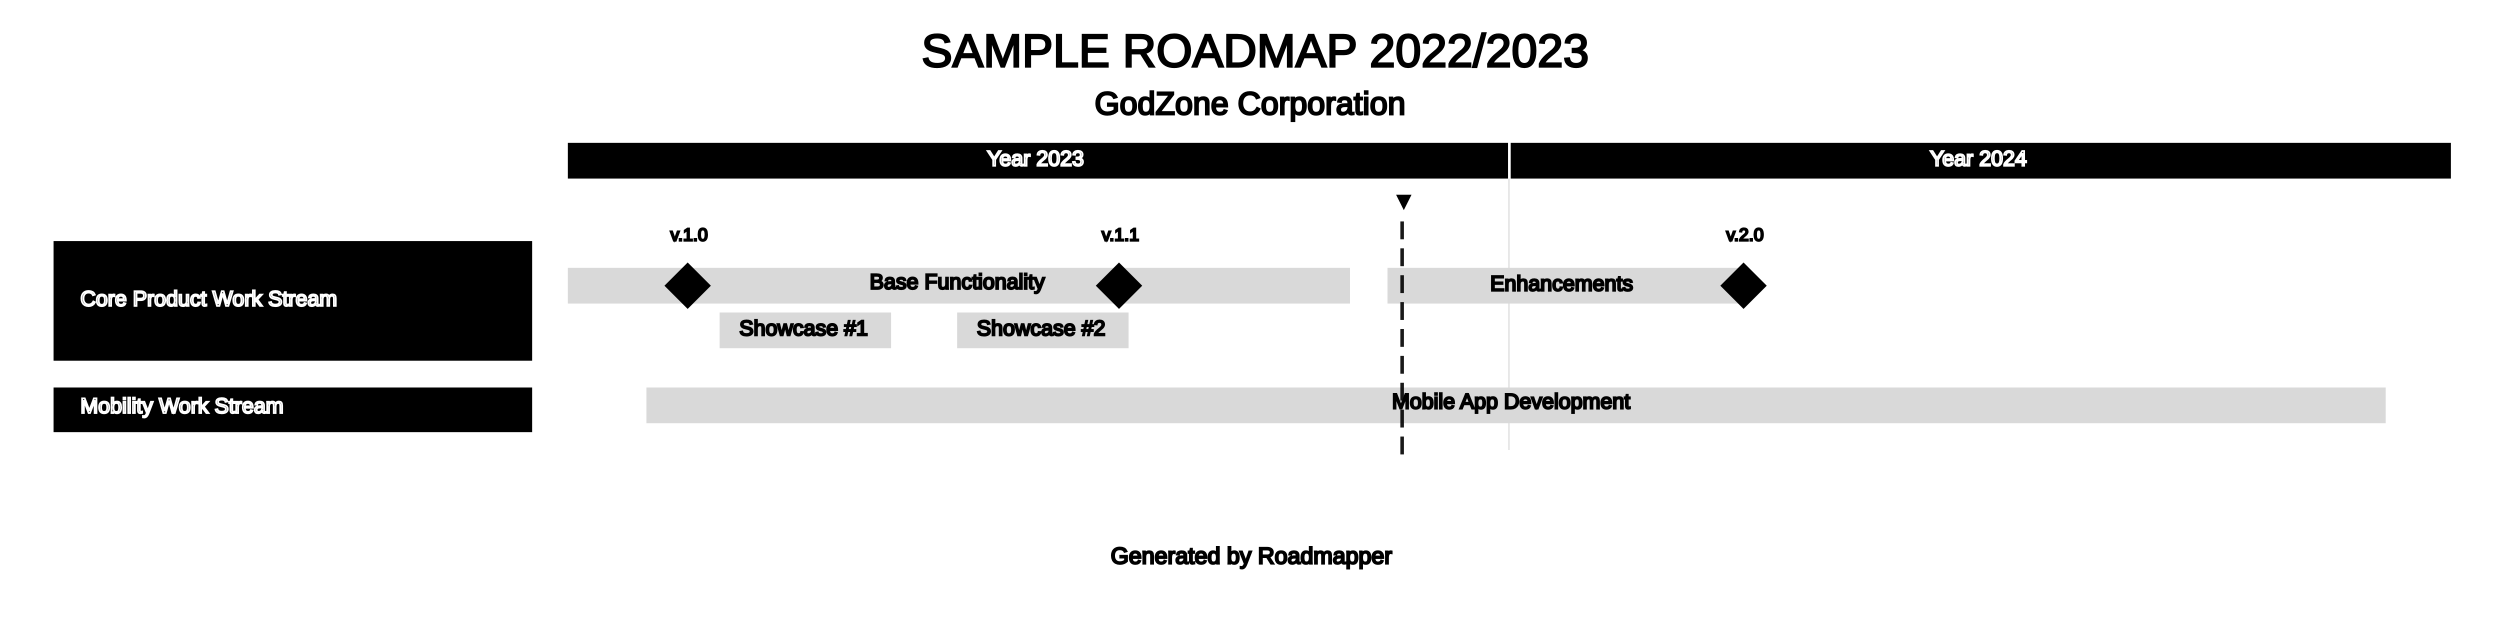
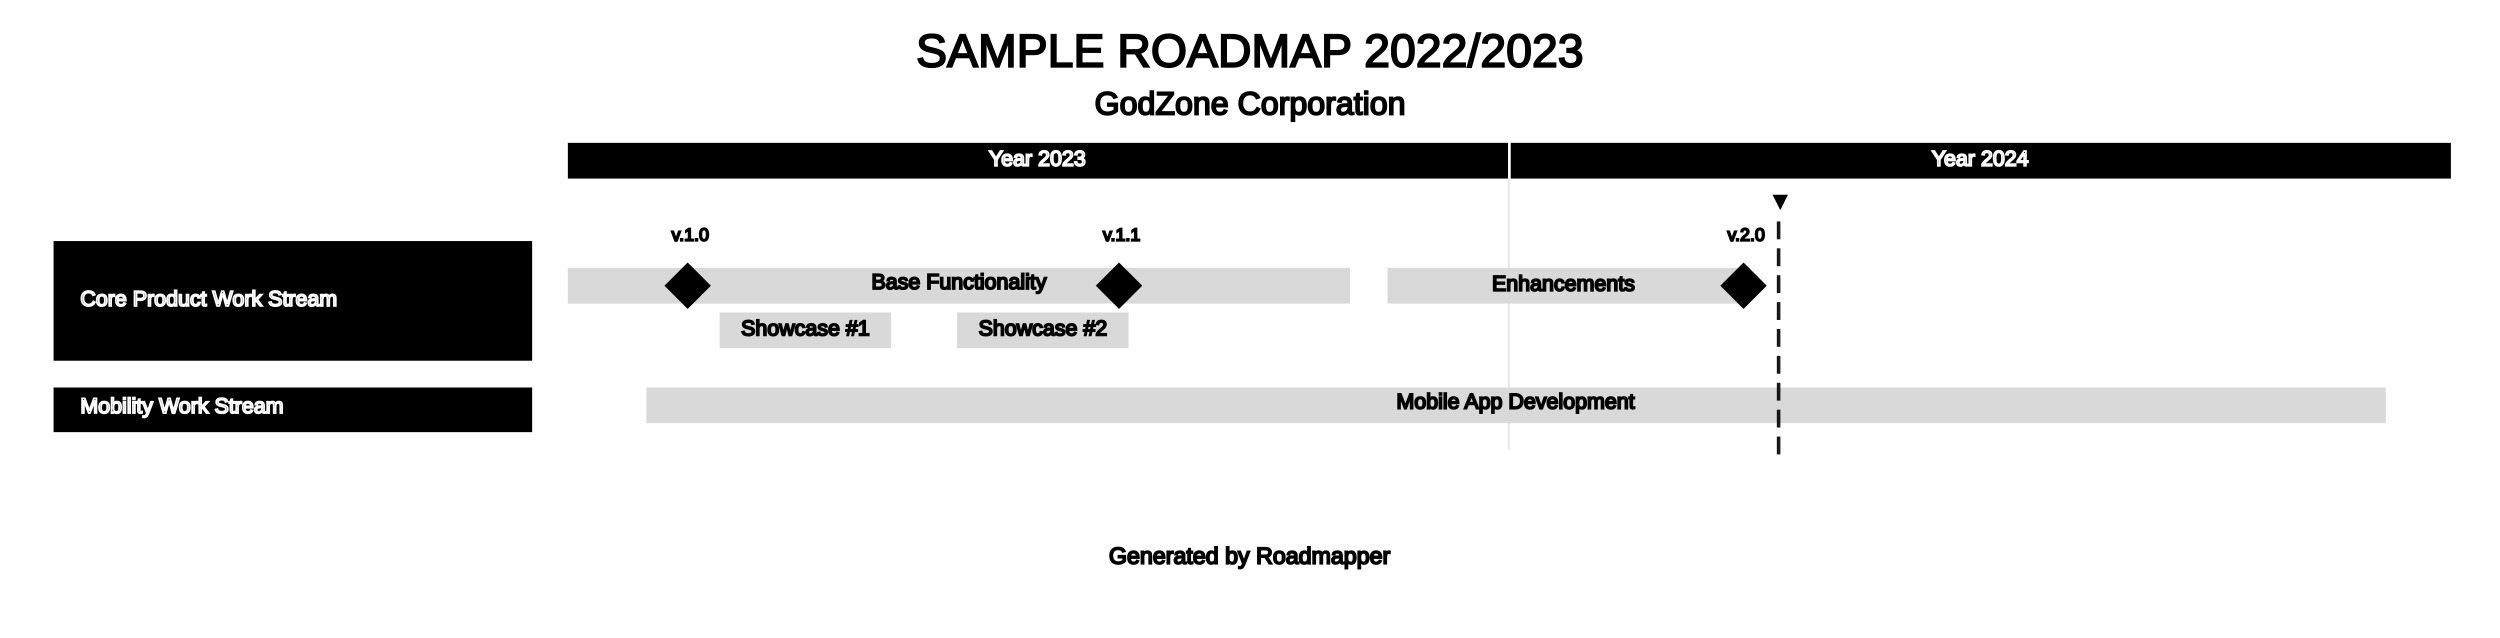
<svg xmlns="http://www.w3.org/2000/svg" width="1400" height="357" viewBox="0 0 1400 357">
  <defs>
</defs>
  <rect x="0" y="0" width="1400" height="1000" fill="#FFFFFF" />
-   <text x="516.0" y="30" font-size="26" text-anchor="start" dominant-baseline="middle" font-family="Arial" stroke="#000000">SAMPLE ROADMAP 2022/2023</text>
+   <text x="513.0" y="30" font-size="26" text-anchor="start" dominant-baseline="middle" font-family="Arial" stroke="#000000">SAMPLE ROADMAP 2022/2023</text>
  <text x="613.0" y="59" font-size="18" text-anchor="start" dominant-baseline="middle" font-family="Arial" stroke="#000000">GodZone Corporation</text>
  <rect x="318.0" y="80" width="526.5" height="20" fill="#000000" />
-   <text x="552.75" y="84.5" font-size="12" stroke="#FFFFFF" text-anchor="start" dominant-baseline="hanging" font-family="Arial">Year 2023</text>
+   <text x="553.75" y="84.5" font-size="12" stroke="#FFFFFF" text-anchor="start" dominant-baseline="hanging" font-family="Arial">Year 2023</text>
  <rect x="846.0" y="80" width="526.5" height="20" fill="#000000" />
-   <text x="1080.75" y="84.5" font-size="12" stroke="#FFFFFF" text-anchor="start" dominant-baseline="hanging" font-family="Arial">Year 2024</text>
+   <text x="1081.75" y="84.5" font-size="12" stroke="#FFFFFF" text-anchor="start" dominant-baseline="hanging" font-family="Arial">Year 2024</text>
  <path d="M845.0,100 L845.0,252" stroke="#e6e6e6" stroke-opacity="50" stroke-width="1" />
  <rect x="30" y="135" width="268.0" height="67" fill="#000000" />
  <text x="45" y="163.0" font-size="12" stroke="#FFFFFF" text-anchor="start" dominant-baseline="hanging" font-family="Arial">Core Product Work Stream</text>
  <rect x="318" y="150" width="438" height="20" fill="#D9D9D9" />
-   <text x="487.0" y="153.5" font-size="12" stroke="#000000" text-anchor="start" dominant-baseline="hanging" font-family="Arial">Base Functionality</text>
  <rect x="777" y="150" width="197" height="20" fill="#D9D9D9" />
-   <text x="834.5" y="154.5" font-size="12" stroke="#000000" text-anchor="start" dominant-baseline="hanging" font-family="Arial">Enhancements</text>
  <path d="M976.379,147 L989.379,160.0 L976.379,173 L963.379,160.0" fill="#000000" />
-   <text x="966.713" y="132" font-size="10" text-anchor="start" dominant-baseline="middle" font-family="Arial" stroke="#000000">v.2.0</text>
+   <text x="967.379" y="132" font-size="10" text-anchor="start" dominant-baseline="middle" font-family="Arial" stroke="#000000">v.2.0</text>
+   <text x="835.5" y="154.5" font-size="12" stroke="#000000" text-anchor="start" dominant-baseline="hanging" font-family="Arial">Enhancements</text>
  <path d="M385.089,147 L398.089,160.0 L385.089,173 L372.089,160.0" fill="#000000" />
-   <text x="375.423" y="132" font-size="10" text-anchor="start" dominant-baseline="middle" font-family="Arial" stroke="#000000">v.1.0</text>
+   <text x="376.089" y="132" font-size="10" text-anchor="start" dominant-baseline="middle" font-family="Arial" stroke="#000000">v.1.0</text>
  <path d="M626.643,147 L639.643,160.0 L626.643,173 L613.643,160.0" fill="#000000" />
-   <text x="616.976" y="132" font-size="10" text-anchor="start" dominant-baseline="middle" font-family="Arial" stroke="#000000">v.1.1</text>
+   <text x="617.643" y="132" font-size="10" text-anchor="start" dominant-baseline="middle" font-family="Arial" stroke="#000000">v.1.1</text>
+   <text x="488.0" y="153.5" font-size="12" stroke="#000000" text-anchor="start" dominant-baseline="hanging" font-family="Arial">Base Functionality</text>
  <rect x="403" y="175" width="96" height="20" fill="#D9D9D9" />
-   <text x="414.0" y="179.5" font-size="12" stroke="#000000" text-anchor="start" dominant-baseline="hanging" font-family="Arial">Showcase #1</text>
  <rect x="536" y="175" width="96" height="20" fill="#D9D9D9" />
-   <text x="547.0" y="179.5" font-size="12" stroke="#000000" text-anchor="start" dominant-baseline="hanging" font-family="Arial">Showcase #2</text>
+   <text x="548.0" y="179.5" font-size="12" stroke="#000000" text-anchor="start" dominant-baseline="hanging" font-family="Arial">Showcase #2</text>
+   <text x="415.0" y="179.5" font-size="12" stroke="#000000" text-anchor="start" dominant-baseline="hanging" font-family="Arial">Showcase #1</text>
  <rect x="30" y="217" width="268.0" height="25" fill="#000000" />
  <text x="45" y="223.0" font-size="12" stroke="#FFFFFF" text-anchor="start" dominant-baseline="hanging" font-family="Arial">Mobility Work Stream</text>
  <rect x="362" y="217" width="974" height="20" fill="#D9D9D9" />
-   <text x="779.5" y="220.5" font-size="12" stroke="#000000" text-anchor="start" dominant-baseline="hanging" font-family="Arial">Mobile App Development</text>
-   <text x="780.196" y="113" font-size="12" text-anchor="start" dominant-baseline="middle" font-family="Arial" stroke="#000000">▼</text>
-   <path d="M785.196,124.0 L785.196,134.0" stroke="#000000" stroke-opacity="0.9" stroke-width="2" />
-   <path d="M785.196,139.059 L785.196,149.059" stroke="#000000" stroke-opacity="0.9" stroke-width="2" />
-   <path d="M785.196,154.118 L785.196,164.118" stroke="#000000" stroke-opacity="0.9" stroke-width="2" />
-   <path d="M785.196,169.176 L785.196,179.176" stroke="#000000" stroke-opacity="0.9" stroke-width="2" />
-   <path d="M785.196,184.235 L785.196,194.235" stroke="#000000" stroke-opacity="0.9" stroke-width="2" />
-   <path d="M785.196,199.294 L785.196,209.294" stroke="#000000" stroke-opacity="0.9" stroke-width="2" />
-   <path d="M785.196,214.353 L785.196,224.353" stroke="#000000" stroke-opacity="0.9" stroke-width="2" />
-   <path d="M785.196,229.412 L785.196,239.412" stroke="#000000" stroke-opacity="0.9" stroke-width="2" />
-   <path d="M785.196,244.471 L785.196,254.471" stroke="#000000" stroke-opacity="0.9" stroke-width="2" />
-   <text x="622.0" y="312" font-size="13" text-anchor="start" dominant-baseline="middle" font-family="Arial" stroke="#000000">Generated by Roadmapper</text>
+   <text x="782.0" y="220.5" font-size="12" stroke="#000000" text-anchor="start" dominant-baseline="hanging" font-family="Arial">Mobile App Development</text>
+   <text x="991.016" y="113" font-size="12" text-anchor="start" dominant-baseline="middle" font-family="Arial" stroke="#000000">▼</text>
+   <path d="M996.016,124.0 L996.016,134.0" stroke="#000000" stroke-opacity="0.9" stroke-width="2" />
+   <path d="M996.016,139.059 L996.016,149.059" stroke="#000000" stroke-opacity="0.9" stroke-width="2" />
+   <path d="M996.016,154.118 L996.016,164.118" stroke="#000000" stroke-opacity="0.9" stroke-width="2" />
+   <path d="M996.016,169.176 L996.016,179.176" stroke="#000000" stroke-opacity="0.9" stroke-width="2" />
+   <path d="M996.016,184.235 L996.016,194.235" stroke="#000000" stroke-opacity="0.9" stroke-width="2" />
+   <path d="M996.016,199.294 L996.016,209.294" stroke="#000000" stroke-opacity="0.9" stroke-width="2" />
+   <path d="M996.016,214.353 L996.016,224.353" stroke="#000000" stroke-opacity="0.9" stroke-width="2" />
+   <path d="M996.016,229.412 L996.016,239.412" stroke="#000000" stroke-opacity="0.9" stroke-width="2" />
+   <path d="M996.016,244.471 L996.016,254.471" stroke="#000000" stroke-opacity="0.9" stroke-width="2" />
+   <text x="621.0" y="312" font-size="13" text-anchor="start" dominant-baseline="middle" font-family="Arial" stroke="#000000">Generated by Roadmapper</text>
</svg>
